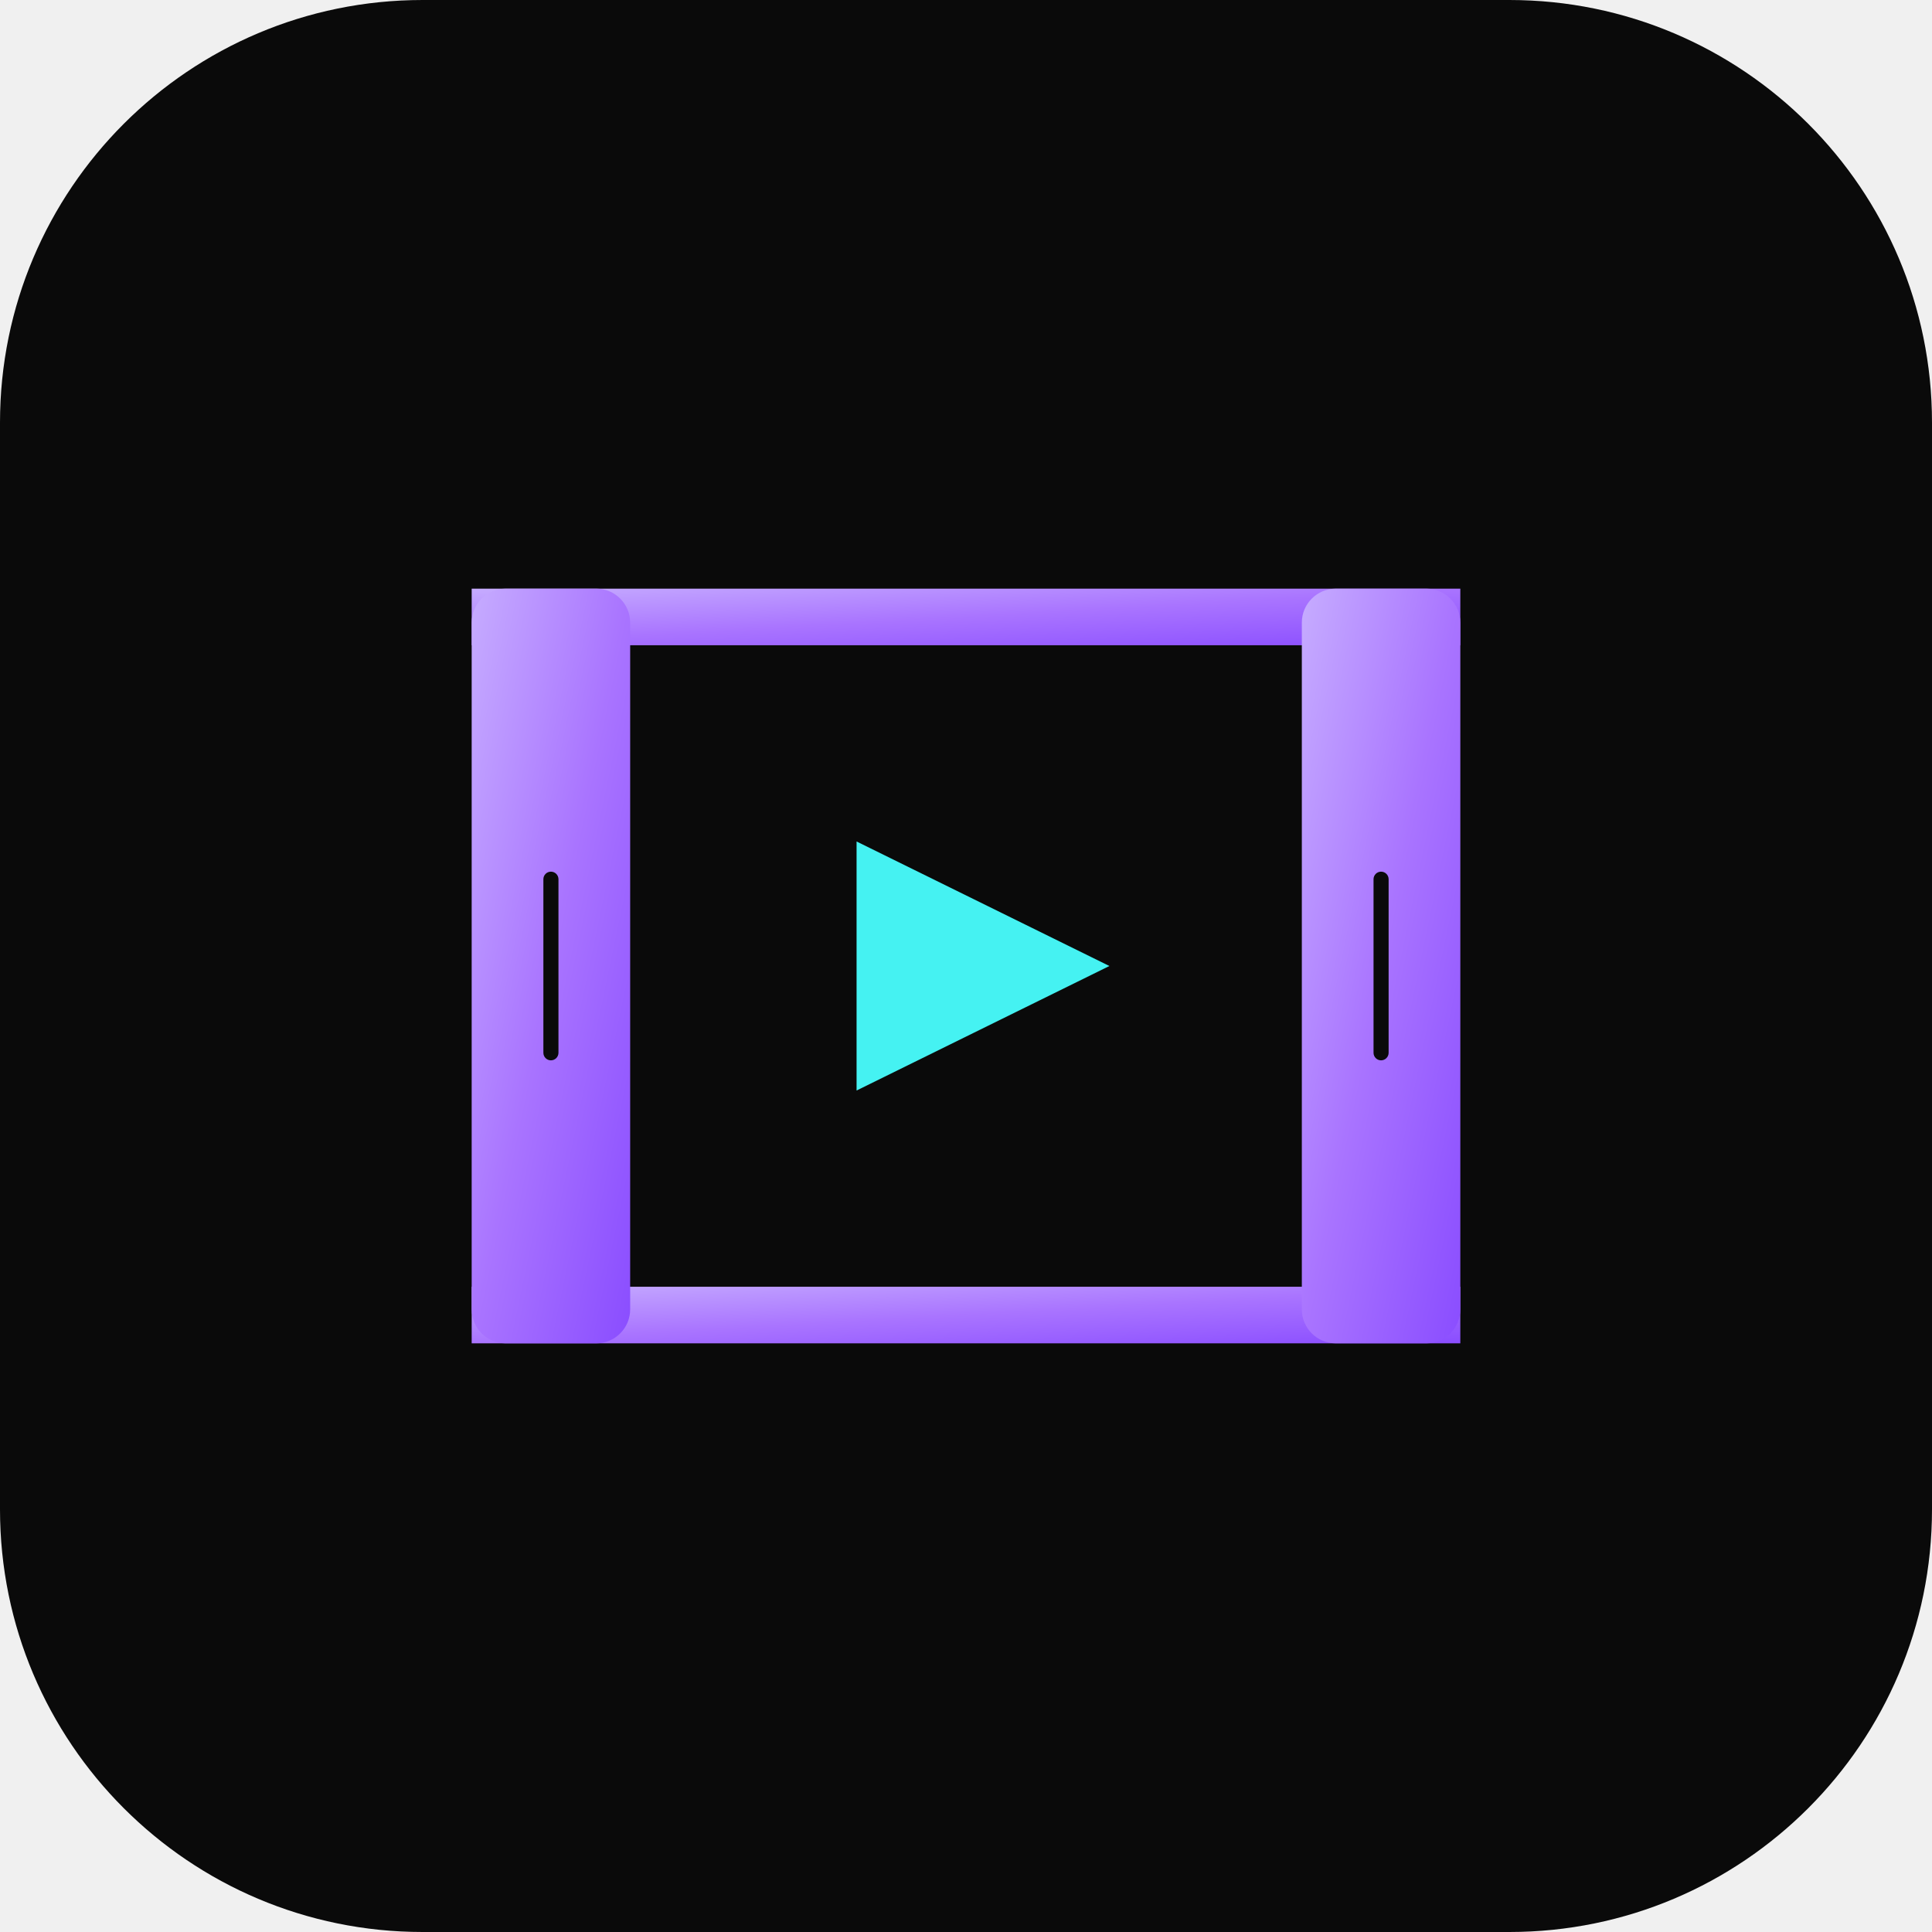
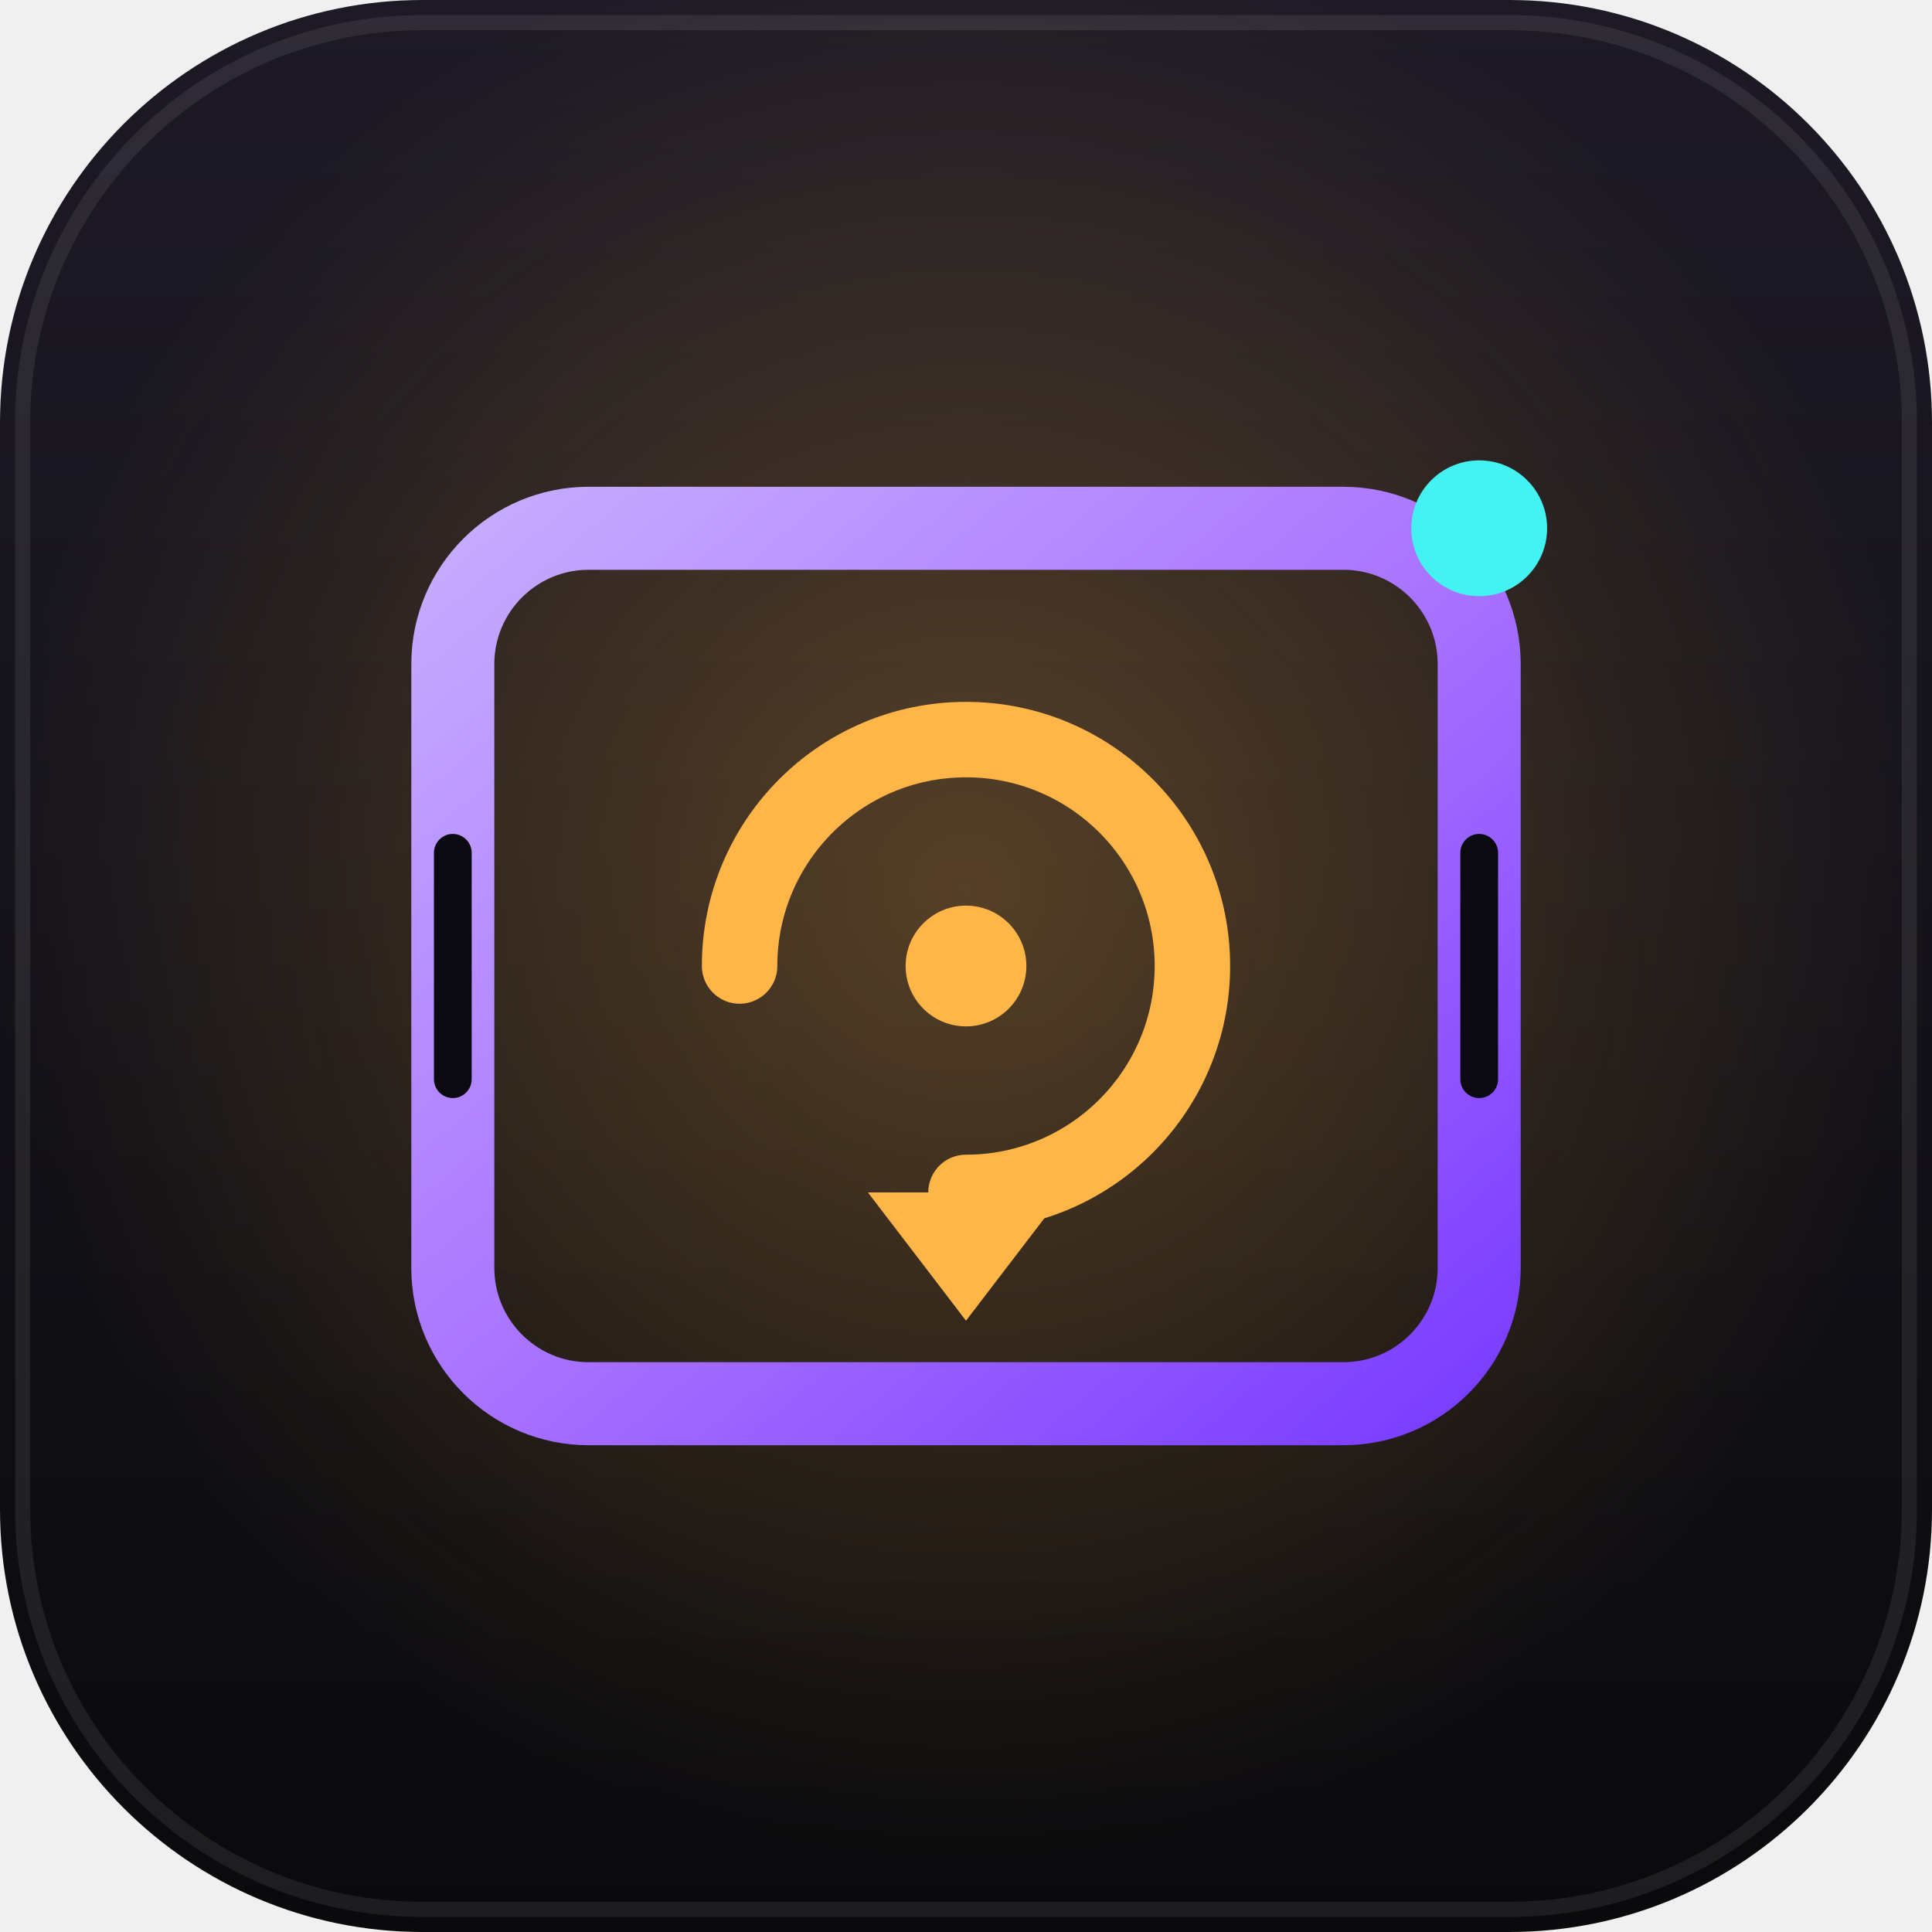
- <svg xmlns="http://www.w3.org/2000/svg" width="1024" height="1024" viewBox="0 0 1024 1024">
+ <svg xmlns="http://www.w3.org/2000/svg" viewBox="0 0 512 512">
  <defs>
-     <linearGradient id="violet" x1="0" y1="0" x2="1" y2="1">
+     <linearGradient id="bg" x1="0" y1="0" x2="0" y2="1">
+       <stop offset="0" stop-color="#1d1a26" />
+       <stop offset="1" stop-color="#0a0a0c" />
+     </linearGradient>
+     <radialGradient id="glow" cx=".5" cy=".46" r=".5">
+       <stop offset="0" stop-color="#ffb547" stop-opacity=".28" />
+       <stop offset="1" stop-color="#ffb547" stop-opacity="0" />
+     </radialGradient>
+     <linearGradient id="frame" x1="0" y1="0" x2="1" y2="1">
      <stop offset="0" stop-color="#c6acff" />
-       <stop offset="0.5" stop-color="#a974ff" />
-       <stop offset="1" stop-color="#8a4dff" />
+       <stop offset=".5" stop-color="#a974ff" />
+       <stop offset="1" stop-color="#7a3dff" />
    </linearGradient>
  </defs>
-   <rect width="1024" height="1024" rx="224" fill="#0a0a0a" />
-   <rect x="250" y="312" width="524" height="30" fill="url(#violet)" />
-   <rect x="250" y="682" width="524" height="30" fill="url(#violet)" />
-   <rect x="250" y="312" width="84" height="400" rx="18" fill="url(#violet)" />
-   <rect x="690" y="312" width="84" height="400" rx="18" fill="url(#violet)" />
-   <rect x="288" y="462" width="8" height="100" rx="4" fill="#0a0a0a" />
-   <rect x="728" y="462" width="8" height="100" rx="4" fill="#0a0a0a" />
-   <path d="M454 446 L454 578 L588 512 Z" fill="#45f2f2" />
+   <rect width="512" height="512" rx="112" fill="url(#bg)" />
+   <rect width="512" height="512" rx="112" fill="url(#glow)" />
+   <rect x="6" y="6" width="500" height="500" rx="106" fill="none" stroke="#fff" stroke-opacity=".08" stroke-width="4" />
+   <rect x="120" y="140" width="272" height="232" rx="36" fill="none" stroke="url(#frame)" stroke-width="22" />
+   <path d="M120 226 v60 M392 226 v60" stroke="#0b0a10" stroke-width="10" stroke-linecap="round" />
+   <path d="M196 256 a60 60 0 1 1 60 60" fill="none" stroke="#ffb547" stroke-width="20" stroke-linecap="round" />
+   <path d="M256 290 l0 52 l-34 -26 Z" fill="#ffb547" transform="rotate(-90 256 316)" />
+   <circle cx="256" cy="256" r="16" fill="#ffb547" />
+   <circle cx="392" cy="140" r="18" fill="#45f2f2" />
</svg>
